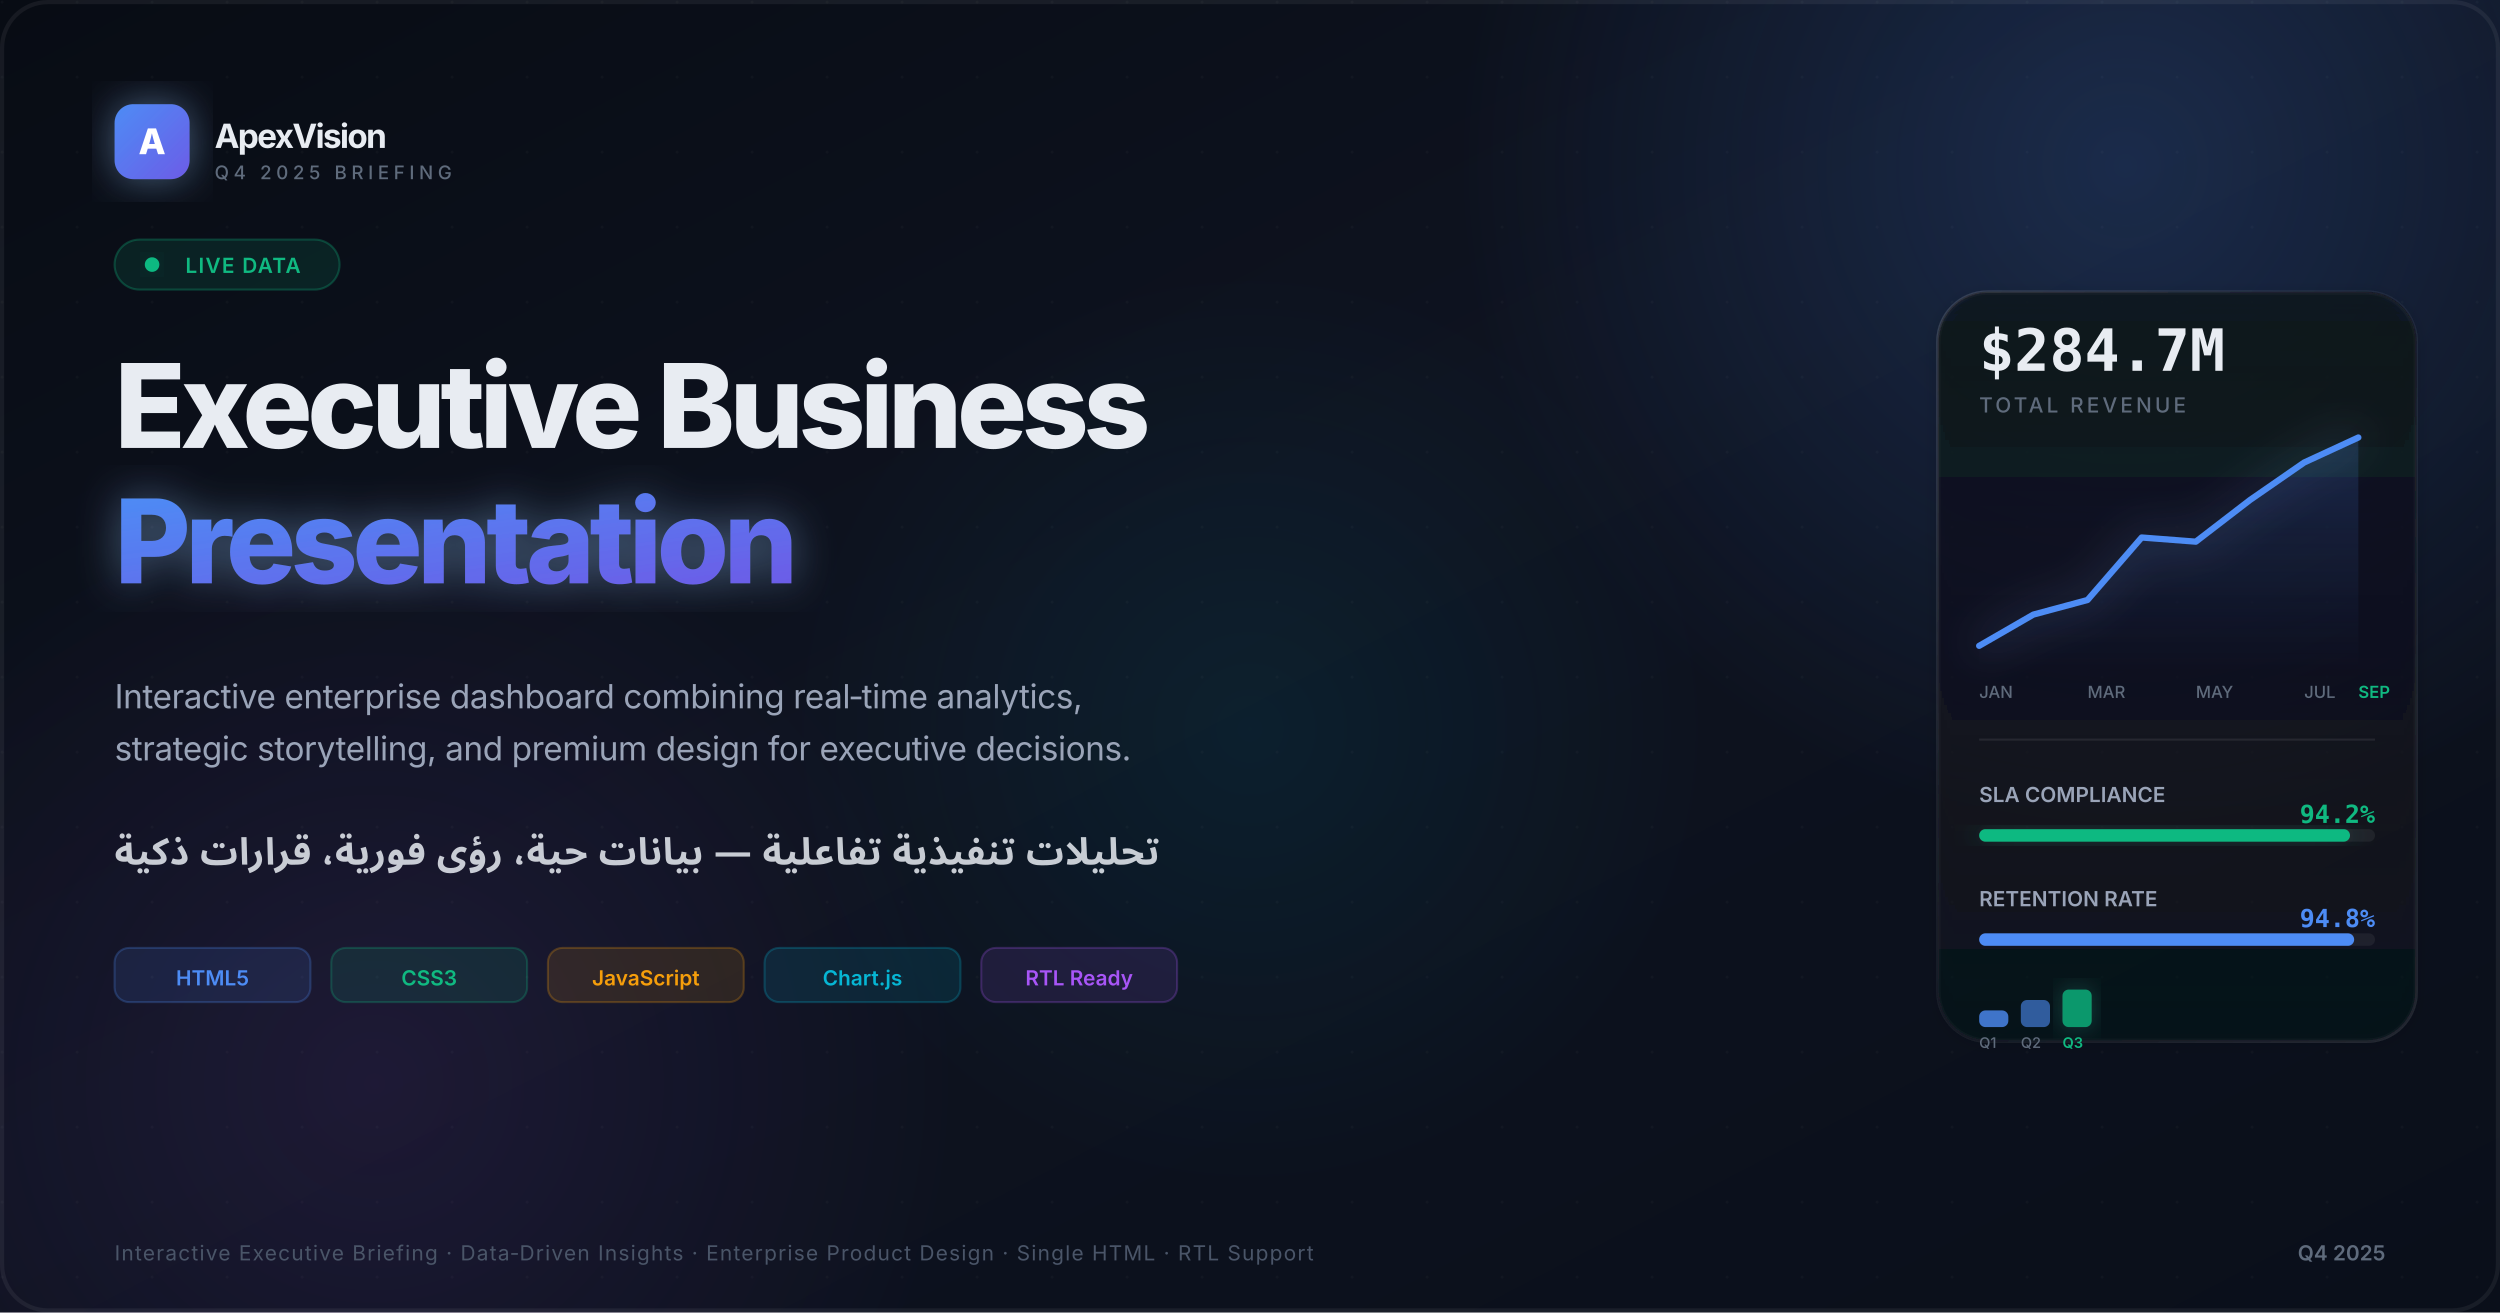
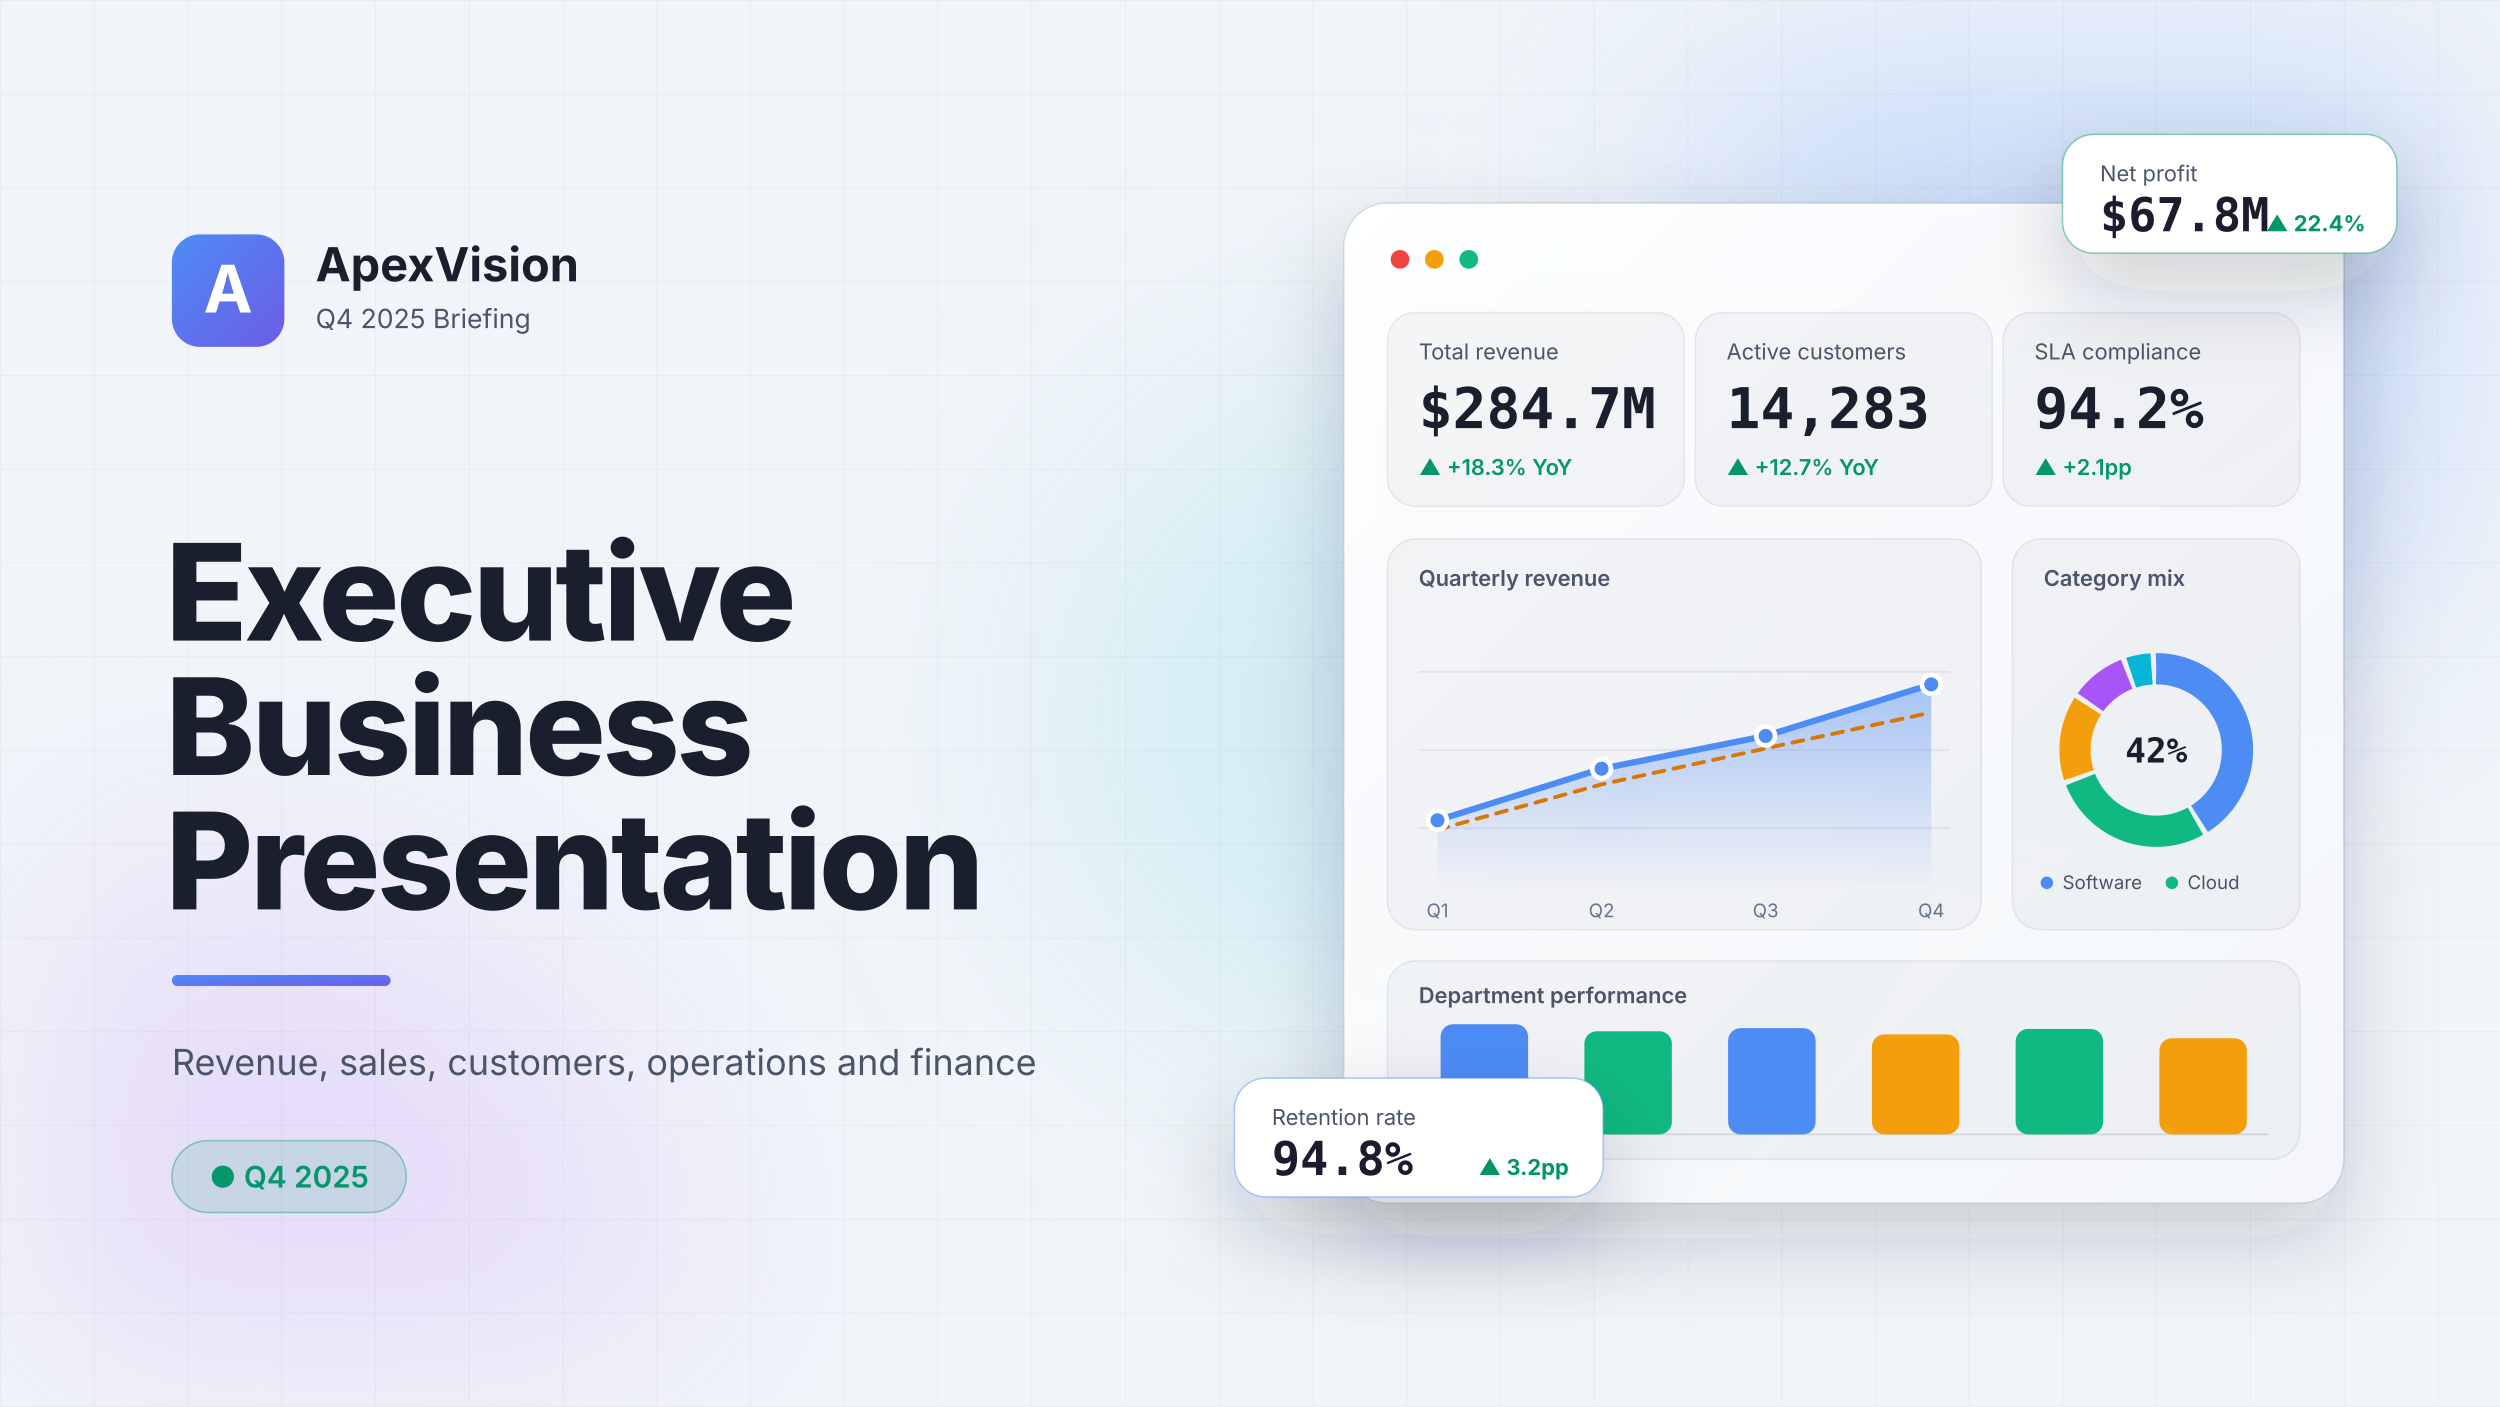
- <svg xmlns="http://www.w3.org/2000/svg" viewBox="0 0 1200 630" width="1200" height="630" fill="none">
+ <svg xmlns="http://www.w3.org/2000/svg" viewBox="0 0 1600 900" role="img" aria-labelledby="t d">
  <defs>
-     <linearGradient id="bgGradient" x1="0%" y1="0%" x2="100%" y2="100%">
-       <stop offset="0%" stop-color="#080c14" />
-       <stop offset="45%" stop-color="#0e1320" />
-       <stop offset="100%" stop-color="#0a0f1a" />
+     <linearGradient id="accent" x1="0" y1="0" x2="1" y2="1">
+       <stop offset="0" stop-color="#4d8cf5" />
+       <stop offset="1" stop-color="#6c5ce7" />
    </linearGradient>
-     <linearGradient id="accentGradient" x1="0%" y1="0%" x2="100%" y2="100%">
-       <stop offset="0%" stop-color="#4d8cf5" />
-       <stop offset="100%" stop-color="#6c5ce7" />
+     <linearGradient id="area" x1="0" y1="0" x2="0" y2="1">
+       <stop offset="0" stop-color="#4d8cf5" stop-opacity=".45" />
+       <stop offset="1" stop-color="#4d8cf5" stop-opacity="0" />
    </linearGradient>
-     <linearGradient id="greenGradient" x1="0%" y1="0%" x2="100%" y2="100%">
-       <stop offset="0%" stop-color="#10b981" />
-       <stop offset="100%" stop-color="#059669" />
+     <linearGradient id="card" x1="0" y1="0" x2="1" y2="1">
+       <stop offset="0" stop-color="#ffffff" stop-opacity=".96" />
+       <stop offset="1" stop-color="#f4f7fb" stop-opacity=".96" />
    </linearGradient>
-     <linearGradient id="glassBg" x1="0%" y1="0%" x2="0%" y2="100%">
-       <stop offset="0%" stop-color="rgba(16,20,30,0.85)" />
-       <stop offset="100%" stop-color="rgba(16,20,30,0.45)" />
-     </linearGradient>
-     <linearGradient id="glassBorder" x1="0%" y1="0%" x2="100%" y2="100%">
-       <stop offset="0%" stop-color="rgba(255,255,255,0.12)" />
-       <stop offset="50%" stop-color="rgba(255,255,255,0.03)" />
-       <stop offset="100%" stop-color="rgba(255,255,255,0.08)" />
-     </linearGradient>
-     <filter id="glowAccent" x="-30%" y="-30%" width="160%" height="160%">
-       <feGaussianBlur in="SourceGraphic" stdDeviation="10" result="blur" />
-       <feColorMatrix in="blur" type="matrix" values="0 0 0 0 0.302  0 0 0 0 0.549  0 0 0 0 0.961  0 0 0 0.45 0" result="glow" />
-       <feMerge>
-         <feMergeNode in="glow" />
-         <feMergeNode in="SourceGraphic" />
-       </feMerge>
+     <pattern id="grid" width="60" height="60" patternUnits="userSpaceOnUse">
+       <path d="M60 0H0V60" fill="none" stroke="#0f172a" stroke-opacity=".05" />
+     </pattern>
+     <filter id="blur" x="-50%" y="-50%" width="200%" height="200%">
+       <feGaussianBlur stdDeviation="90" />
    </filter>
-     <filter id="glowGreen" x="-30%" y="-30%" width="160%" height="160%">
-       <feGaussianBlur in="SourceGraphic" stdDeviation="7" result="blur2" />
-       <feColorMatrix in="blur2" type="matrix" values="0 0 0 0 0.063  0 0 0 0 0.725  0 0 0 0 0.506  0 0 0 0.35 0" result="glow2" />
-       <feMerge>
-         <feMergeNode in="glow2" />
-         <feMergeNode in="SourceGraphic" />
-       </feMerge>
+     <filter id="shadow" x="-20%" y="-20%" width="140%" height="150%">
+       <feDropShadow dx="0" dy="24" stdDeviation="28" flood-color="#1e293b" flood-opacity=".2" />
    </filter>
-     <filter id="glowPurple" x="-30%" y="-30%" width="160%" height="160%">
-       <feGaussianBlur in="SourceGraphic" stdDeviation="14" result="blur3" />
-       <feColorMatrix in="blur3" type="matrix" values="0 0 0 0 0.659  0 0 0 0 0.333  0 0 0 0 0.969  0 0 0 0.25 0" result="glow3" />
-       <feMerge>
-         <feMergeNode in="glow3" />
-         <feMergeNode in="SourceGraphic" />
-       </feMerge>
-     </filter>
-     <filter id="cardShadow" x="-5%" y="-5%" width="120%" height="120%">
-       <feDropShadow dx="0" dy="8" stdDeviation="16" flood-color="#000000" flood-opacity="0.35" />
-       <feDropShadow dx="0" dy="2" stdDeviation="4" flood-color="#000000" flood-opacity="0.2" />
-     </filter>
-     <filter id="softShadow" x="-10%" y="-10%" width="120%" height="120%">
-       <feDropShadow dx="0" dy="4" stdDeviation="12" flood-color="#000000" flood-opacity="0.25" />
-     </filter>
-     <radialGradient id="orbBlue" cx="50%" cy="50%" r="50%">
-       <stop offset="0%" stop-color="#4d8cf5" stop-opacity="0.2" />
-       <stop offset="100%" stop-color="#4d8cf5" stop-opacity="0" />
-     </radialGradient>
-     <radialGradient id="orbPurple" cx="50%" cy="50%" r="50%">
-       <stop offset="0%" stop-color="#a855f7" stop-opacity="0.1" />
-       <stop offset="100%" stop-color="#a855f7" stop-opacity="0" />
-     </radialGradient>
-     <radialGradient id="orbTeal" cx="50%" cy="50%" r="50%">
-       <stop offset="0%" stop-color="#06b6d4" stop-opacity="0.08" />
-       <stop offset="100%" stop-color="#06b6d4" stop-opacity="0" />
-     </radialGradient>
-     <pattern id="dotGrid" x="0" y="0" width="36" height="36" patternUnits="userSpaceOnUse">
-       <circle cx="1" cy="1" r="0.7" fill="rgba(255,255,255,0.025)" />
-     </pattern>
-     <linearGradient id="chartLineGrad" x1="0%" y1="0%" x2="0%" y2="100%">
-       <stop offset="0%" stop-color="#4d8cf5" stop-opacity="0.3" />
-       <stop offset="100%" stop-color="#4d8cf5" stop-opacity="0" />
-     </linearGradient>
+     <clipPath id="clipLine">
+       <rect x="28" y="215" width="380" height="250" rx="18" />
+     </clipPath>
  </defs>
-   <rect width="1200" height="630" fill="url(#bgGradient)" />
-   <rect width="1200" height="630" fill="url(#dotGrid)" />
-   <circle cx="1020" cy="80" r="320" fill="url(#orbBlue)" />
-   <circle cx="180" cy="520" r="280" fill="url(#orbPurple)" />
-   <circle cx="600" cy="350" r="220" fill="url(#orbTeal)" />
-   <rect x="1" y="1" width="1198" height="628" rx="22" stroke="rgba(255,255,255,0.06)" stroke-width="2" fill="none" />
-   <g transform="translate(55, 50)">
-     <rect x="0" y="0" width="36" height="36" rx="9" fill="url(#accentGradient)" filter="url(#glowAccent)" />
-     <text x="18" y="24" font-family="'Inter','Segoe UI',sans-serif" font-weight="800" font-size="17" fill="#ffffff" text-anchor="middle">A</text>
-     <text x="48" y="21" font-family="'Inter','Segoe UI',sans-serif" font-weight="700" font-size="16" fill="#e8ecf2" letter-spacing="-0.8">ApexVision</text>
-     <text x="48" y="36" font-family="'Inter','Segoe UI',sans-serif" font-weight="500" font-size="9" fill="#5f6b7c" letter-spacing="2.2">Q4 2025 BRIEFING</text>
+   <rect width="1600" height="900" fill="#f1f5f9" />
+   <circle cx="1400" cy="90" r="320" fill="#4d8cf5" opacity=".24" filter="url(#blur)" />
+   <circle cx="140" cy="860" r="300" fill="#a855f7" opacity=".16" filter="url(#blur)" />
+   <circle cx="900" cy="460" r="220" fill="#06b6d4" opacity=".14" filter="url(#blur)" />
+   <rect width="1600" height="900" fill="url(#grid)" />
+   <g font-family="Inter, 'Segoe UI', Arial, sans-serif">
+     <rect x="110" y="150" width="72" height="72" rx="18" fill="url(#accent)" />
+     <text x="146" y="200" font-size="42" font-weight="700" fill="#fff" text-anchor="middle">A</text>
+     <text x="202" y="180" font-size="30" font-weight="700" fill="#1a1f2e">ApexVision</text>
+     <text x="202" y="210" font-size="17" fill="#4a5568">Q4 2025 Briefing</text>
+     <g font-size="86" font-weight="800" fill="#1a1f2e" letter-spacing="-2">
+       <text x="106" y="410">Executive</text>
+       <text x="106" y="496">Business</text>
+       <text x="106" y="582">Presentation</text>
+     </g>
+     <rect x="110" y="624" width="140" height="7" rx="3.5" fill="url(#accent)" />
+     <text x="110" y="688" font-size="23" fill="#4a5568">Revenue, sales, customers, operations and finance</text>
+     <rect x="110" y="730" width="150" height="46" rx="23" fill="#059669" fill-opacity=".14" stroke="#059669" stroke-opacity=".4" />
+     <text x="185" y="760" font-size="19" font-weight="600" fill="#059669" text-anchor="middle">● Q4 2025</text>
  </g>
-   <g transform="translate(55, 115)">
-     <rect x="0" y="0" width="108" height="24" rx="12" fill="rgba(16,185,129,0.12)" stroke="rgba(16,185,129,0.28)" stroke-width="1" />
-     <circle cx="18" cy="12" r="3.5" fill="#10b981" filter="url(#glowGreen)" />
-     <text x="34" y="16" font-family="'Inter','Segoe UI',sans-serif" font-weight="600" font-size="10" fill="#10b981" letter-spacing="0.6">LIVE DATA</text>
+   <g transform="translate(860 130)" font-family="Inter, 'Segoe UI', Arial, sans-serif">
+     <rect width="640" height="640" rx="28" fill="url(#card)" stroke="#0f172a" stroke-opacity=".12" filter="url(#shadow)" />
+     <circle cx="36" cy="36" r="6" fill="#ef4444" />
+     <circle cx="58" cy="36" r="6" fill="#f59e0b" />
+     <circle cx="80" cy="36" r="6" fill="#10b981" />
+     <g font-size="14" fill="#4a5568">
+       <rect x="28" y="70" width="190" height="124" rx="18" fill="#0f172a" fill-opacity=".035" stroke="#0f172a" stroke-opacity=".08" />
+       <text x="48" y="100">Total revenue</text>
+       <text x="48" y="144" font-size="36" font-weight="800" fill="#1a1f2e" font-family="'JetBrains Mono', Consolas, monospace">$284.7M</text>
+       <text x="48" y="174" font-weight="600" fill="#059669">▲ +18.3% YoY</text>
+       <rect x="225" y="70" width="190" height="124" rx="18" fill="#0f172a" fill-opacity=".035" stroke="#0f172a" stroke-opacity=".08" />
+       <text x="245" y="100">Active customers</text>
+       <text x="245" y="144" font-size="36" font-weight="800" fill="#1a1f2e" font-family="'JetBrains Mono', Consolas, monospace">14,283</text>
+       <text x="245" y="174" font-weight="600" fill="#059669">▲ +12.7% YoY</text>
+       <rect x="422" y="70" width="190" height="124" rx="18" fill="#0f172a" fill-opacity=".035" stroke="#0f172a" stroke-opacity=".08" />
+       <text x="442" y="100">SLA compliance</text>
+       <text x="442" y="144" font-size="36" font-weight="800" fill="#1a1f2e" font-family="'JetBrains Mono', Consolas, monospace">94.2%</text>
+       <text x="442" y="174" font-weight="600" fill="#059669">▲ +2.1pp</text>
+     </g>
+     <rect x="28" y="215" width="380" height="250" rx="18" fill="#0f172a" fill-opacity=".035" stroke="#0f172a" stroke-opacity=".08" />
+     <text x="48" y="245" font-size="14" font-weight="600" fill="#4a5568">Quarterly revenue</text>
+     <g clip-path="url(#clipLine)">
+       <path d="M48 300H388M48 350H388M48 400H388" stroke="#0f172a" stroke-opacity=".08" />
+       <path d="M60 395 L165 362 L270 341 L376 308 V440 H60 Z" fill="url(#area)" />
+       <path d="M60 401 L165 372 L270 349 L376 326" fill="none" stroke="#d97706" stroke-width="2.5" stroke-dasharray="7 6" stroke-linecap="round" />
+       <path d="M60 395 L165 362 L270 341 L376 308" fill="none" stroke="#4d8cf5" stroke-width="4" stroke-linecap="round" stroke-linejoin="round" />
+       <g fill="#4d8cf5" stroke="#ffffff" stroke-width="3">
+         <circle cx="60" cy="395" r="6" />
+         <circle cx="165" cy="362" r="6" />
+         <circle cx="270" cy="341" r="6" />
+         <circle cx="376" cy="308" r="6" />
+       </g>
+     </g>
+     <g font-size="12" fill="#64748b" text-anchor="middle">
+       <text x="60" y="457">Q1</text>
+       <text x="165" y="457">Q2</text>
+       <text x="270" y="457">Q3</text>
+       <text x="376" y="457">Q4</text>
+     </g>
+     <rect x="428" y="215" width="184" height="250" rx="18" fill="#0f172a" fill-opacity=".035" stroke="#0f172a" stroke-opacity=".08" />
+     <text x="448" y="245" font-size="14" font-weight="600" fill="#4a5568">Category mix</text>
+     <g transform="rotate(-90 520 350)" fill="none" stroke-width="20">
+       <circle cx="520" cy="350" r="52" stroke="#4d8cf5" stroke-dasharray="134.2 192.5" stroke-dashoffset="0" />
+       <circle cx="520" cy="350" r="52" stroke="#10b981" stroke-dasharray="88.5 238.2" stroke-dashoffset="-137.2" />
+       <circle cx="520" cy="350" r="52" stroke="#f59e0b" stroke-dasharray="46 280.7" stroke-dashoffset="-228.7" />
+       <circle cx="520" cy="350" r="52" stroke="#a855f7" stroke-dasharray="29.7 297" stroke-dashoffset="-277.7" />
+       <circle cx="520" cy="350" r="52" stroke="#06b6d4" stroke-dasharray="13.3 313.4" stroke-dashoffset="-310.4" />
+     </g>
+     <text x="520" y="358" font-size="22" font-weight="800" fill="#1a1f2e" text-anchor="middle" font-family="'JetBrains Mono', Consolas, monospace">42%</text>
+     <g font-size="12" fill="#4a5568">
+       <circle cx="450" cy="435" r="4" fill="#4d8cf5" />
+       <text x="460" y="439">Software</text>
+       <circle cx="530" cy="435" r="4" fill="#10b981" />
+       <text x="540" y="439">Cloud</text>
+     </g>
+     <rect x="28" y="485" width="584" height="127" rx="18" fill="#0f172a" fill-opacity=".035" stroke="#0f172a" stroke-opacity=".08" />
+     <text x="48" y="512" font-size="14" font-weight="600" fill="#4a5568">Department performance</text>
+     <path d="M48 596H592" stroke="#0f172a" stroke-opacity=".14" />
+     <rect x="62" y="525.5" width="56" height="70.5" rx="8" fill="#4d8cf5" />
+     <rect x="154" y="530" width="56" height="66" rx="8" fill="#10b981" />
+     <rect x="246" y="528" width="56" height="68" rx="8" fill="#4d8cf5" />
+     <rect x="338" y="532" width="56" height="64" rx="8" fill="#f59e0b" />
+     <rect x="430" y="528.5" width="56" height="67.5" rx="8" fill="#10b981" />
+     <rect x="522" y="534.5" width="56" height="61.5" rx="8" fill="#f59e0b" />
  </g>
-   <text x="55" y="215" font-family="'Inter','Segoe UI',sans-serif" font-weight="800" font-size="56" fill="#e8ecf2" letter-spacing="-2.5">Executive Business</text>
-   <text x="55" y="280" font-family="'Inter','Segoe UI',sans-serif" font-weight="800" font-size="56" fill="url(#accentGradient)" letter-spacing="-2.5" filter="url(#glowAccent)">Presentation</text>
-   <text x="55" y="340" font-family="'Inter','Segoe UI',sans-serif" font-weight="400" font-size="16" fill="#9aa4b8" letter-spacing="-0.2">
-         Interactive enterprise dashboard combining real‑time analytics,
-     </text>
-   <text x="55" y="365" font-family="'Inter','Segoe UI',sans-serif" font-weight="400" font-size="16" fill="#9aa4b8" letter-spacing="-0.2">
-         strategic storytelling, and premium design for executive decisions.
-     </text>
-   <text x="55" y="415" font-family="'Noto Sans Arabic','Segoe UI','Tahoma',sans-serif" font-weight="600" font-size="18" fill="#e8ecf2" opacity="0.85" letter-spacing="0.3">
-         تحليلات تنفيذية تفاعلية — بيانات حية، رؤى فورية، قرارات ذكية
-     </text>
-   <g transform="translate(55, 455)">
-     <rect x="0" y="0" width="94" height="26" rx="7" fill="rgba(77,140,245,0.12)" stroke="rgba(77,140,245,0.25)" stroke-width="1" />
-     <text x="47" y="18" font-family="'Inter','Segoe UI',sans-serif" font-weight="600" font-size="10" fill="#4d8cf5" text-anchor="middle">HTML5</text>
-     <rect x="104" y="0" width="94" height="26" rx="7" fill="rgba(16,185,129,0.12)" stroke="rgba(16,185,129,0.25)" stroke-width="1" />
-     <text x="151" y="18" font-family="'Inter','Segoe UI',sans-serif" font-weight="600" font-size="10" fill="#10b981" text-anchor="middle">CSS3</text>
-     <rect x="208" y="0" width="94" height="26" rx="7" fill="rgba(245,158,11,0.12)" stroke="rgba(245,158,11,0.25)" stroke-width="1" />
-     <text x="255" y="18" font-family="'Inter','Segoe UI',sans-serif" font-weight="600" font-size="10" fill="#f59e0b" text-anchor="middle">JavaScript</text>
-     <rect x="312" y="0" width="94" height="26" rx="7" fill="rgba(6,182,212,0.12)" stroke="rgba(6,182,212,0.25)" stroke-width="1" />
-     <text x="359" y="18" font-family="'Inter','Segoe UI',sans-serif" font-weight="600" font-size="10" fill="#06b6d4" text-anchor="middle">Chart.js</text>
-     <rect x="416" y="0" width="94" height="26" rx="7" fill="rgba(168,85,247,0.12)" stroke="rgba(168,85,247,0.25)" stroke-width="1" />
-     <text x="463" y="18" font-family="'Inter','Segoe UI',sans-serif" font-weight="600" font-size="10" fill="#a855f7" text-anchor="middle">RTL Ready</text>
+   <g font-family="Inter, 'Segoe UI', Arial, sans-serif" filter="url(#shadow)">
+     <rect x="1320" y="86" width="214" height="76" rx="20" fill="#ffffff" stroke="#059669" stroke-opacity=".45" />
+     <text x="1344" y="116" font-size="14" fill="#4a5568">Net profit</text>
+     <text x="1344" y="148" font-size="30" font-weight="800" fill="#1a1f2e" font-family="'JetBrains Mono', Consolas, monospace">$67.8M</text>
+     <text x="1514" y="148" font-size="14" font-weight="700" fill="#059669" text-anchor="end">▲ 22.4%</text>
+     <rect x="790" y="690" width="236" height="76" rx="20" fill="#ffffff" stroke="#4d8cf5" stroke-opacity=".45" />
+     <text x="814" y="720" font-size="14" fill="#4a5568">Retention rate</text>
+     <text x="814" y="752" font-size="30" font-weight="800" fill="#1a1f2e" font-family="'JetBrains Mono', Consolas, monospace">94.8%</text>
+     <text x="1004" y="752" font-size="14" font-weight="700" fill="#059669" text-anchor="end">▲ 3.2pp</text>
  </g>
-   <g transform="translate(930, 140)">
-     <rect x="0" y="0" width="230" height="360" rx="24" fill="url(#glassBg)" stroke="url(#glassBorder)" stroke-width="1.2" filter="url(#cardShadow)" />
-     <rect x="1" y="1" width="228" height="358" rx="23" stroke="rgba(255,255,255,0.03)" stroke-width="1" fill="none" />
-     <text x="20" y="38" font-family="'JetBrains Mono','Fira Code',monospace" font-weight="800" font-size="28" fill="#e8ecf2">$284.7M</text>
-     <text x="20" y="58" font-family="'Inter','Segoe UI',sans-serif" font-weight="500" font-size="10" fill="#5f6b7c" letter-spacing="1.5">TOTAL REVENUE</text>
-     <path d="M 20 170 L 46 155 L 72 148 L 98 118 L 124 120 L 150 100 L 176 82 L 202 70" stroke="#4d8cf5" stroke-width="3" fill="none" stroke-linecap="round" stroke-linejoin="round" filter="url(#glowAccent)" />
-     <path d="M 20 170 L 46 155 L 72 148 L 98 118 L 124 120 L 150 100 L 176 82 L 202 70 L 202 180 L 20 180 Z" fill="url(#chartLineGrad)" opacity="0.6" />
-     <text x="20" y="195" font-family="'Inter','Segoe UI',sans-serif" font-weight="500" font-size="8" fill="#5f6b7c">JAN</text>
-     <text x="72" y="195" font-family="'Inter','Segoe UI',sans-serif" font-weight="500" font-size="8" fill="#5f6b7c">MAR</text>
-     <text x="124" y="195" font-family="'Inter','Segoe UI',sans-serif" font-weight="500" font-size="8" fill="#5f6b7c">MAY</text>
-     <text x="176" y="195" font-family="'Inter','Segoe UI',sans-serif" font-weight="500" font-size="8" fill="#5f6b7c">JUL</text>
-     <text x="202" y="195" font-family="'Inter','Segoe UI',sans-serif" font-weight="600" font-size="8" fill="#10b981">SEP</text>
-     <line x1="20" y1="215" x2="210" y2="215" stroke="rgba(255,255,255,0.08)" stroke-width="1" />
-     <text x="20" y="245" font-family="'Inter','Segoe UI',sans-serif" font-weight="600" font-size="10" fill="#9aa4b8">SLA COMPLIANCE</text>
-     <rect x="20" y="258" width="190" height="6" rx="3" fill="rgba(255,255,255,0.06)" />
-     <rect x="20" y="258" width="178" height="6" rx="3" fill="#10b981" filter="url(#glowGreen)" />
-     <text x="210" y="255" font-family="'JetBrains Mono','Fira Code',monospace" font-weight="700" font-size="12" fill="#10b981" text-anchor="end">94.2%</text>
-     <text x="20" y="295" font-family="'Inter','Segoe UI',sans-serif" font-weight="600" font-size="10" fill="#9aa4b8">RETENTION RATE</text>
-     <rect x="20" y="308" width="190" height="6" rx="3" fill="rgba(255,255,255,0.06)" />
-     <rect x="20" y="308" width="180" height="6" rx="3" fill="#4d8cf5" />
-     <text x="210" y="305" font-family="'JetBrains Mono','Fira Code',monospace" font-weight="700" font-size="12" fill="#4d8cf5" text-anchor="end">94.8%</text>
-     <g transform="translate(20, 335)">
-       <rect x="0" y="10" width="14" height="8" rx="3" fill="#4d8cf5" opacity="0.8" />
-       <rect x="20" y="5" width="14" height="13" rx="3" fill="#4d8cf5" opacity="0.6" />
-       <rect x="40" y="0" width="14" height="18" rx="3" fill="#10b981" opacity="0.8" filter="url(#glowGreen)" />
-       <text x="0" y="28" font-family="'Inter','Segoe UI',sans-serif" font-weight="500" font-size="7" fill="#5f6b7c">Q1</text>
-       <text x="20" y="28" font-family="'Inter','Segoe UI',sans-serif" font-weight="500" font-size="7" fill="#5f6b7c">Q2</text>
-       <text x="40" y="28" font-family="'Inter','Segoe UI',sans-serif" font-weight="600" font-size="7" fill="#10b981">Q3</text>
-     </g>
-   </g>
-   <text x="55" y="605" font-family="'Inter','Segoe UI',sans-serif" font-weight="400" font-size="10" fill="#4a5568" letter-spacing="0.6">
-         Interactive Executive Briefing · Data‑Driven Insights · Enterprise Product Design · Single HTML · RTL Support
-     </text>
-   <text x="1145" y="605" font-family="'Inter','Segoe UI',sans-serif" font-weight="600" font-size="10" fill="#5f6b7c" text-anchor="end">Q4 2025</text>
</svg>
